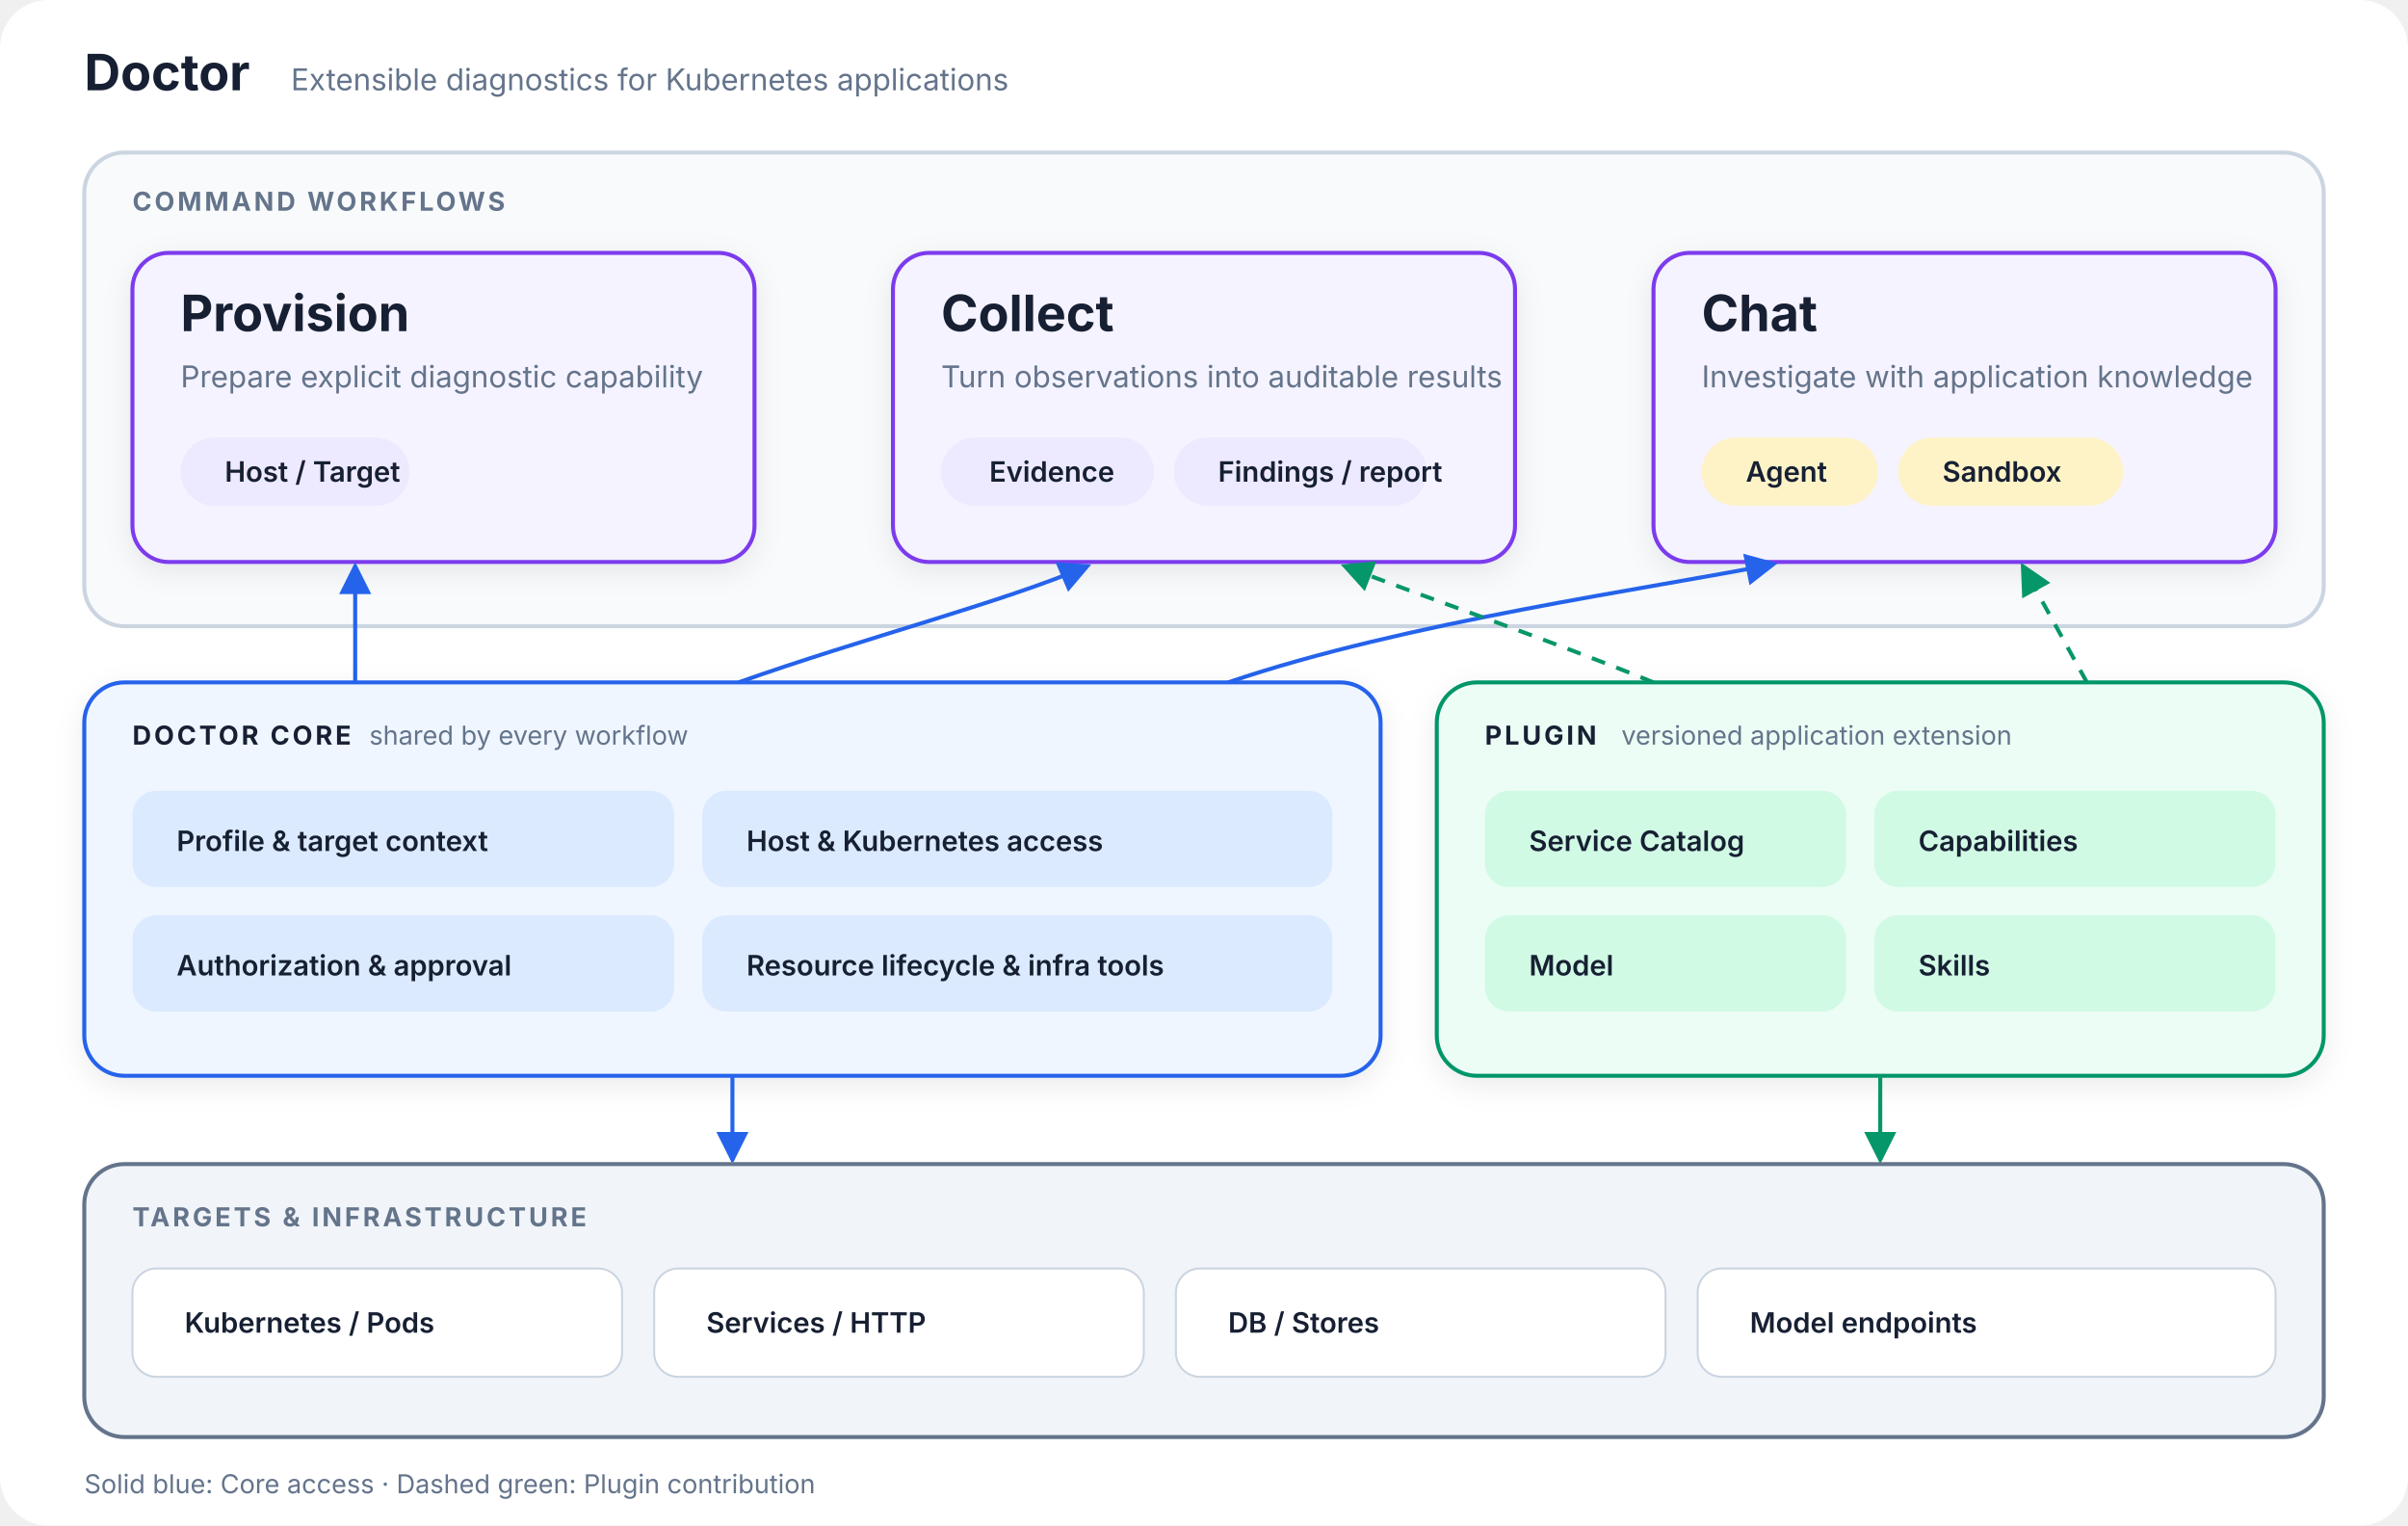
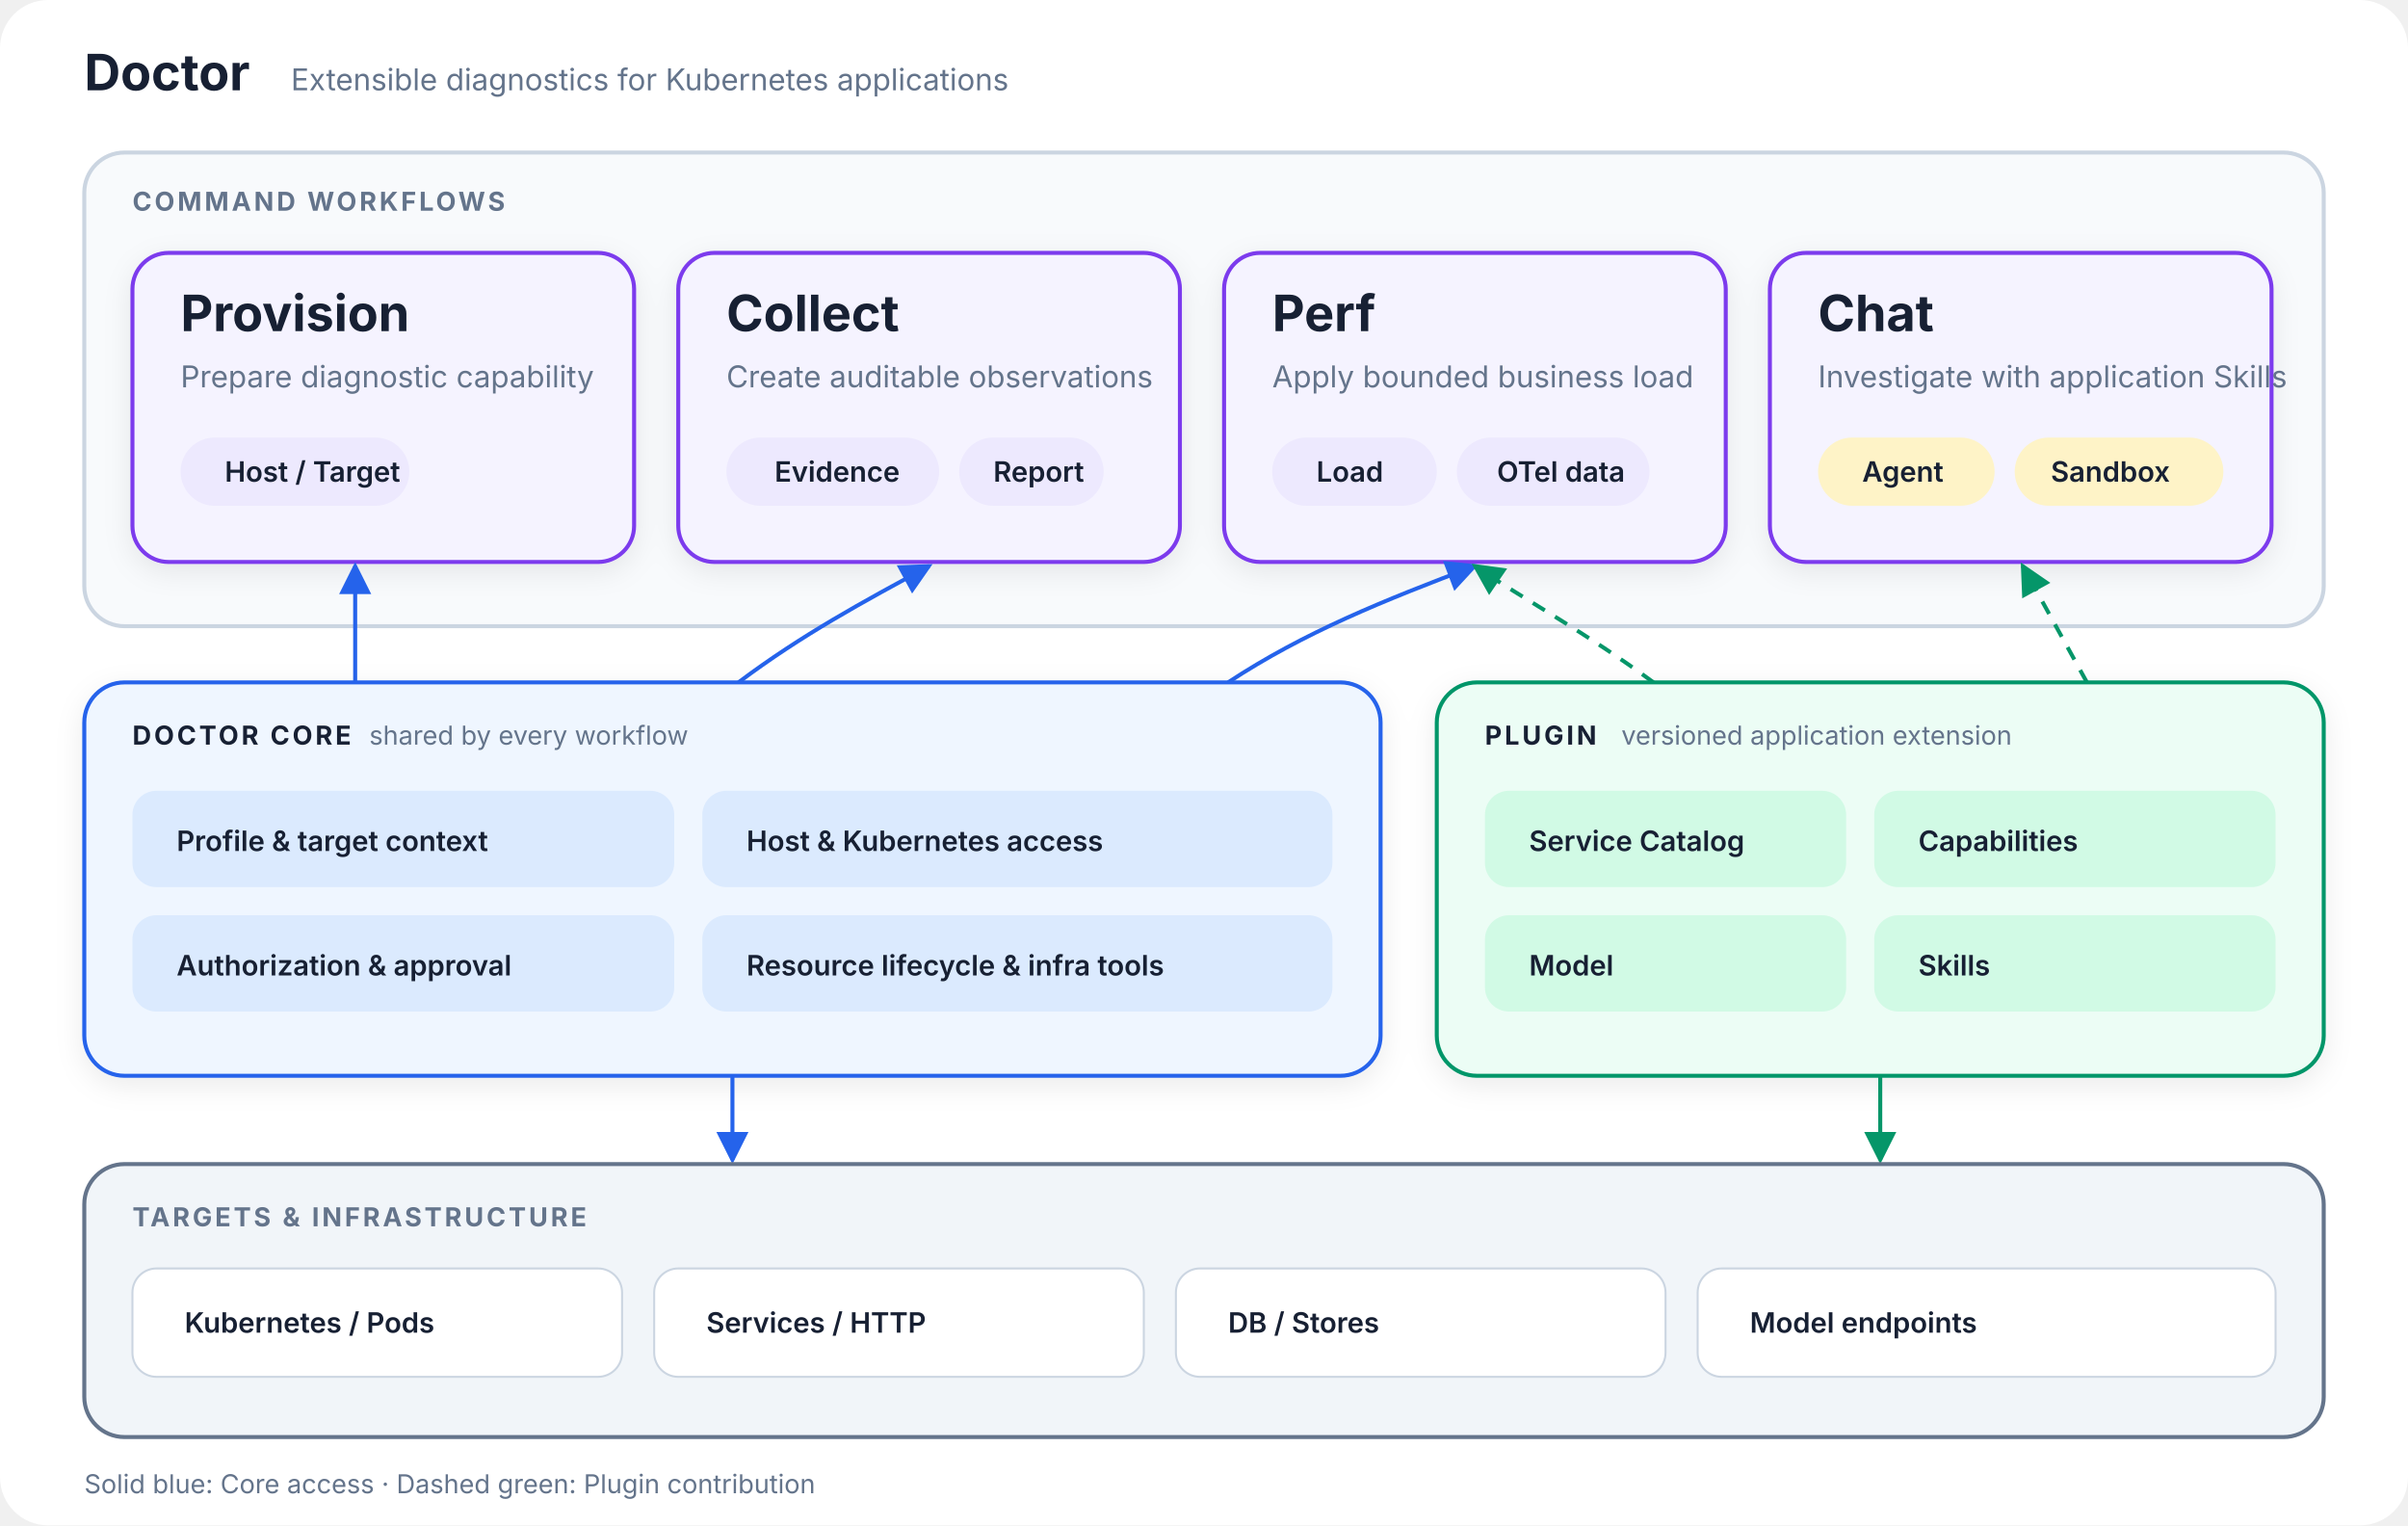
<svg xmlns="http://www.w3.org/2000/svg" width="1200" height="760" viewBox="0 0 1200 760" role="img" aria-labelledby="title desc">
  <defs>
    <filter id="shadow" x="-10%" y="-10%" width="120%" height="130%">
      <feDropShadow dx="0" dy="4" stdDeviation="7" flood-color="#0f172a" flood-opacity="0.08" />
    </filter>
    <marker id="arrow-blue" markerWidth="8" markerHeight="8" refX="7" refY="4" orient="auto">
      <path d="M0,0 L8,4 L0,8 Z" fill="#2563eb" />
    </marker>
    <marker id="arrow-green" markerWidth="8" markerHeight="8" refX="7" refY="4" orient="auto">
      <path d="M0,0 L8,4 L0,8 Z" fill="#059669" />
    </marker>
    <style>
      .text { font-family: Inter, ui-sans-serif, system-ui, -apple-system, BlinkMacSystemFont, "Segoe UI", sans-serif; fill: #172033; }
      .muted { fill: #64748b; }
      .label { font-size: 13px; font-weight: 700; letter-spacing: 1.4px; }
      .heading { font-size: 25px; font-weight: 700; }
      .body { font-size: 15px; }
      .small { font-size: 13px; }
      .chip { font-size: 14px; font-weight: 600; }
    </style>
  </defs>
  <rect width="1200" height="760" rx="24" fill="#ffffff" />
  <text class="text heading" x="42" y="45">Doctor</text>
  <text class="text body muted" x="145" y="45">Extensible diagnostics for Kubernetes applications</text>
  <rect x="42" y="76" width="1116" height="236" rx="20" fill="#f8fafc" stroke="#cbd5e1" stroke-width="2" />
  <text class="text label muted" x="66" y="105">COMMAND WORKFLOWS</text>
  <g filter="url(#shadow)">
-     <rect x="66" y="126" width="310" height="154" rx="18" fill="#f5f3ff" stroke="#7c3aed" stroke-width="2" />
-     <rect x="445" y="126" width="310" height="154" rx="18" fill="#f5f3ff" stroke="#7c3aed" stroke-width="2" />
-     <rect x="824" y="126" width="310" height="154" rx="18" fill="#f5f3ff" stroke="#7c3aed" stroke-width="2" />
+     <rect x="66" y="126" width="250" height="154" rx="18" fill="#f5f3ff" stroke="#7c3aed" stroke-width="2" />
+     <rect x="338" y="126" width="250" height="154" rx="18" fill="#f5f3ff" stroke="#7c3aed" stroke-width="2" />
+     <rect x="610" y="126" width="250" height="154" rx="18" fill="#f5f3ff" stroke="#7c3aed" stroke-width="2" />
+     <rect x="882" y="126" width="250" height="154" rx="18" fill="#f5f3ff" stroke="#7c3aed" stroke-width="2" />
  </g>
  <text class="text heading" x="90" y="165">Provision</text>
-   <text class="text body muted" x="90" y="193">Prepare explicit diagnostic capability</text>
+   <text class="text body muted" x="90" y="193">Prepare diagnostic capability</text>
  <rect x="90" y="218" width="114" height="34" rx="17" fill="#ede9fe" />
  <text class="text chip" x="112" y="240">Host / Target</text>
-   <text class="text heading" x="469" y="165">Collect</text>
-   <text class="text body muted" x="469" y="193">Turn observations into auditable results</text>
-   <rect x="469" y="218" width="106" height="34" rx="17" fill="#ede9fe" />
-   <text class="text chip" x="493" y="240">Evidence</text>
-   <rect x="585" y="218" width="126" height="34" rx="17" fill="#ede9fe" />
-   <text class="text chip" x="607" y="240">Findings / report</text>
-   <text class="text heading" x="848" y="165">Chat</text>
-   <text class="text body muted" x="848" y="193">Investigate with application knowledge</text>
-   <rect x="848" y="218" width="88" height="34" rx="17" fill="#fef3c7" />
-   <text class="text chip" x="870" y="240">Agent</text>
-   <rect x="946" y="218" width="112" height="34" rx="17" fill="#fef3c7" />
-   <text class="text chip" x="968" y="240">Sandbox</text>
+   <text class="text heading" x="362" y="165">Collect</text>
+   <text class="text body muted" x="362" y="193">Create auditable observations</text>
+   <rect x="362" y="218" width="106" height="34" rx="17" fill="#ede9fe" />
+   <text class="text chip" x="386" y="240">Evidence</text>
+   <rect x="478" y="218" width="72" height="34" rx="17" fill="#ede9fe" />
+   <text class="text chip" x="495" y="240">Report</text>
+   <text class="text heading" x="634" y="165">Perf</text>
+   <text class="text body muted" x="634" y="193">Apply bounded business load</text>
+   <rect x="634" y="218" width="82" height="34" rx="17" fill="#ede9fe" />
+   <text class="text chip" x="656" y="240">Load</text>
+   <rect x="726" y="218" width="96" height="34" rx="17" fill="#ede9fe" />
+   <text class="text chip" x="746" y="240">OTel data</text>
+   <text class="text heading" x="906" y="165">Chat</text>
+   <text class="text body muted" x="906" y="193">Investigate with application Skills</text>
+   <rect x="906" y="218" width="88" height="34" rx="17" fill="#fef3c7" />
+   <text class="text chip" x="928" y="240">Agent</text>
+   <rect x="1004" y="218" width="104" height="34" rx="17" fill="#fef3c7" />
+   <text class="text chip" x="1022" y="240">Sandbox</text>
  <path d="M177 340 L177 282" fill="none" stroke="#2563eb" stroke-width="2" marker-end="url(#arrow-blue)" />
-   <path d="M368 340 C430 318 500 300 542 282" fill="none" stroke="#2563eb" stroke-width="2" marker-end="url(#arrow-blue)" />
-   <path d="M612 340 C700 310 824 293 884 281" fill="none" stroke="#2563eb" stroke-width="2" marker-end="url(#arrow-blue)" />
-   <path d="M824 340 C770 318 711 298 670 282" fill="none" stroke="#059669" stroke-width="2" stroke-dasharray="7 6" marker-end="url(#arrow-green)" />
+   <path d="M368 340 C400 316 430 300 463 282" fill="none" stroke="#2563eb" stroke-width="2" marker-end="url(#arrow-blue)" />
+   <path d="M612 340 C650 315 690 299 735 282" fill="none" stroke="#2563eb" stroke-width="2" marker-end="url(#arrow-blue)" />
+   <path d="M824 340 C790 315 760 299 735 282" fill="none" stroke="#059669" stroke-width="2" stroke-dasharray="7 6" marker-end="url(#arrow-green)" />
  <path d="M1040 340 L1008 282" fill="none" stroke="#059669" stroke-width="2" stroke-dasharray="7 6" marker-end="url(#arrow-green)" />
  <g filter="url(#shadow)">
    <rect x="42" y="340" width="646" height="196" rx="20" fill="#eff6ff" stroke="#2563eb" stroke-width="2" />
    <rect x="716" y="340" width="442" height="196" rx="20" fill="#ecfdf5" stroke="#059669" stroke-width="2" />
  </g>
  <text class="text label" x="66" y="371" fill="#1d4ed8">DOCTOR CORE</text>
  <text class="text small muted" x="184" y="371">shared by every workflow</text>
  <rect x="66" y="394" width="270" height="48" rx="12" fill="#dbeafe" />
  <text class="text chip" x="88" y="424">Profile &amp; target context</text>
  <rect x="350" y="394" width="314" height="48" rx="12" fill="#dbeafe" />
  <text class="text chip" x="372" y="424">Host &amp; Kubernetes access</text>
  <rect x="66" y="456" width="270" height="48" rx="12" fill="#dbeafe" />
  <text class="text chip" x="88" y="486">Authorization &amp; approval</text>
  <rect x="350" y="456" width="314" height="48" rx="12" fill="#dbeafe" />
  <text class="text chip" x="372" y="486">Resource lifecycle &amp; infra tools</text>
  <text class="text label" x="740" y="371" fill="#047857">PLUGIN</text>
  <text class="text small muted" x="808" y="371">versioned application extension</text>
  <rect x="740" y="394" width="180" height="48" rx="12" fill="#d1fae5" />
  <text class="text chip" x="762" y="424">Service Catalog</text>
  <rect x="934" y="394" width="200" height="48" rx="12" fill="#d1fae5" />
  <text class="text chip" x="956" y="424">Capabilities</text>
  <rect x="740" y="456" width="180" height="48" rx="12" fill="#d1fae5" />
  <text class="text chip" x="762" y="486">Model</text>
  <rect x="934" y="456" width="200" height="48" rx="12" fill="#d1fae5" />
  <text class="text chip" x="956" y="486">Skills</text>
  <path d="M365 536 L365 578" fill="none" stroke="#2563eb" stroke-width="2" marker-end="url(#arrow-blue)" />
  <path d="M937 536 L937 578" fill="none" stroke="#059669" stroke-width="2" marker-end="url(#arrow-green)" />
  <rect x="42" y="580" width="1116" height="136" rx="20" fill="#f1f5f9" stroke="#64748b" stroke-width="2" />
  <text class="text label muted" x="66" y="611">TARGETS &amp; INFRASTRUCTURE</text>
  <rect x="66" y="632" width="244" height="54" rx="12" fill="#ffffff" stroke="#cbd5e1" />
  <text class="text chip" x="92" y="664">Kubernetes / Pods</text>
  <rect x="326" y="632" width="244" height="54" rx="12" fill="#ffffff" stroke="#cbd5e1" />
  <text class="text chip" x="352" y="664">Services / HTTP</text>
  <rect x="586" y="632" width="244" height="54" rx="12" fill="#ffffff" stroke="#cbd5e1" />
  <text class="text chip" x="612" y="664">DB / Stores</text>
  <rect x="846" y="632" width="288" height="54" rx="12" fill="#ffffff" stroke="#cbd5e1" />
  <text class="text chip" x="872" y="664">Model endpoints</text>
  <text class="text small muted" x="42" y="744">Solid blue: Core access · Dashed green: Plugin contribution</text>
</svg>
